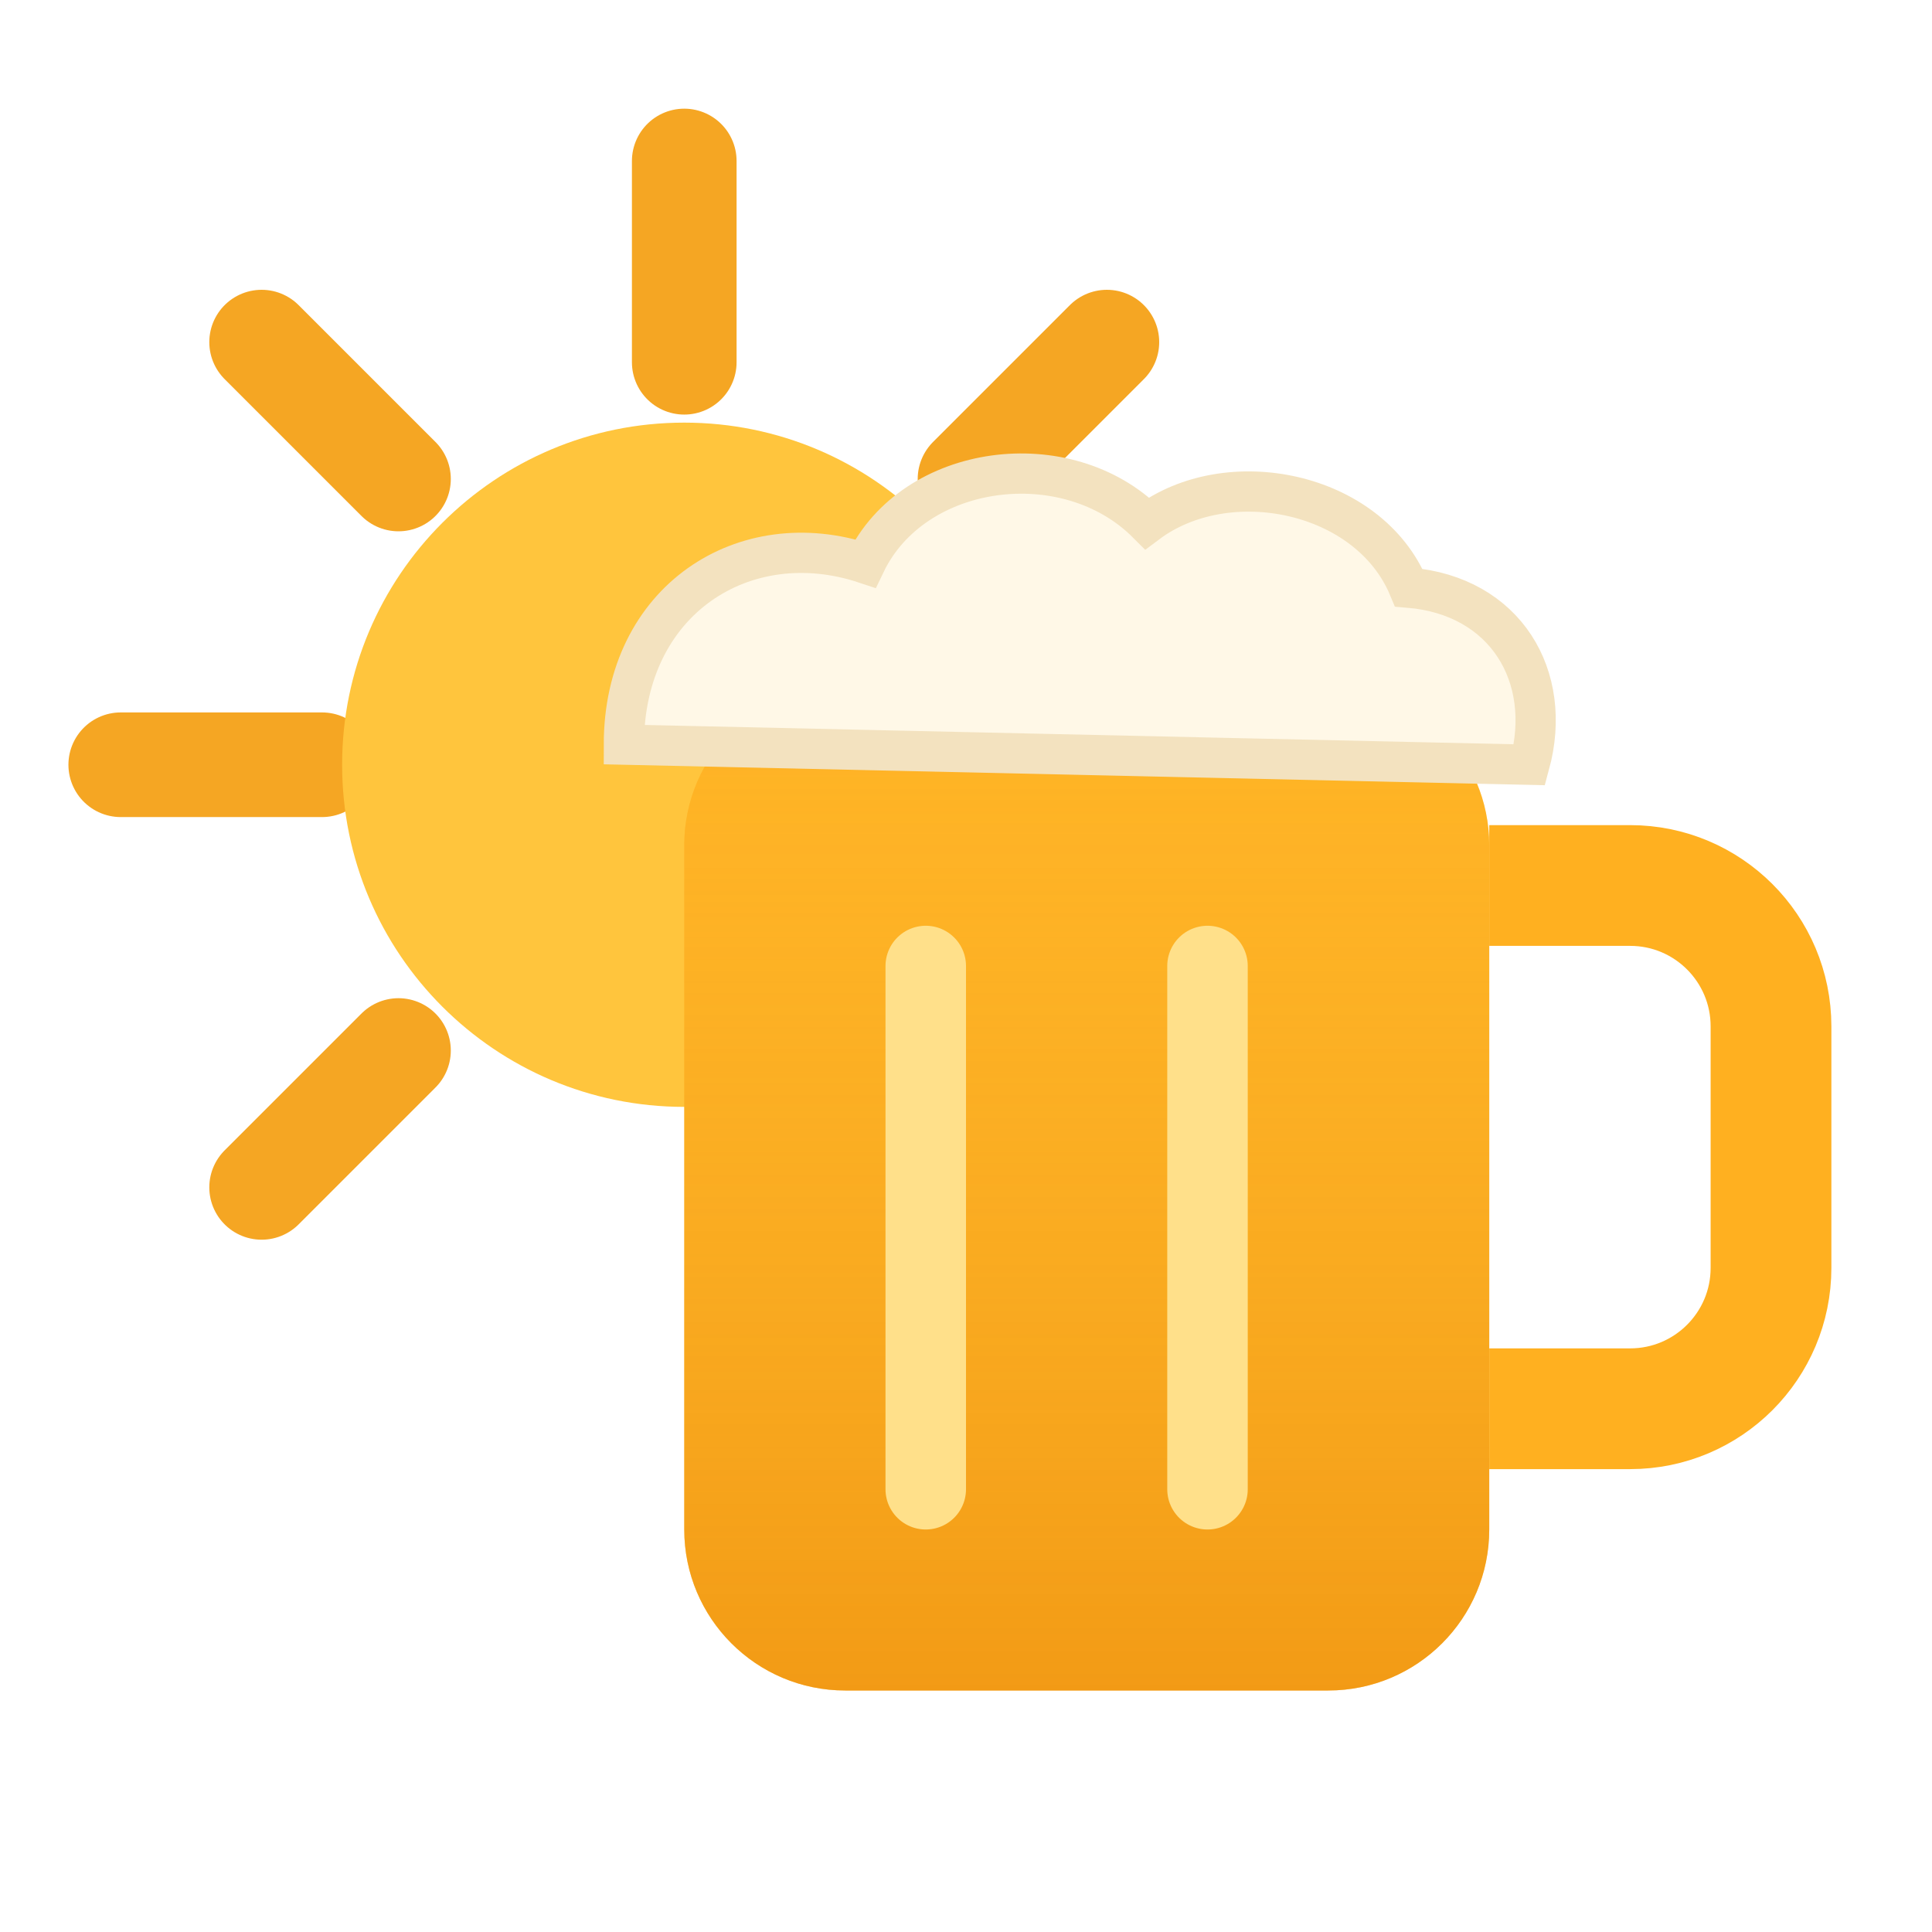
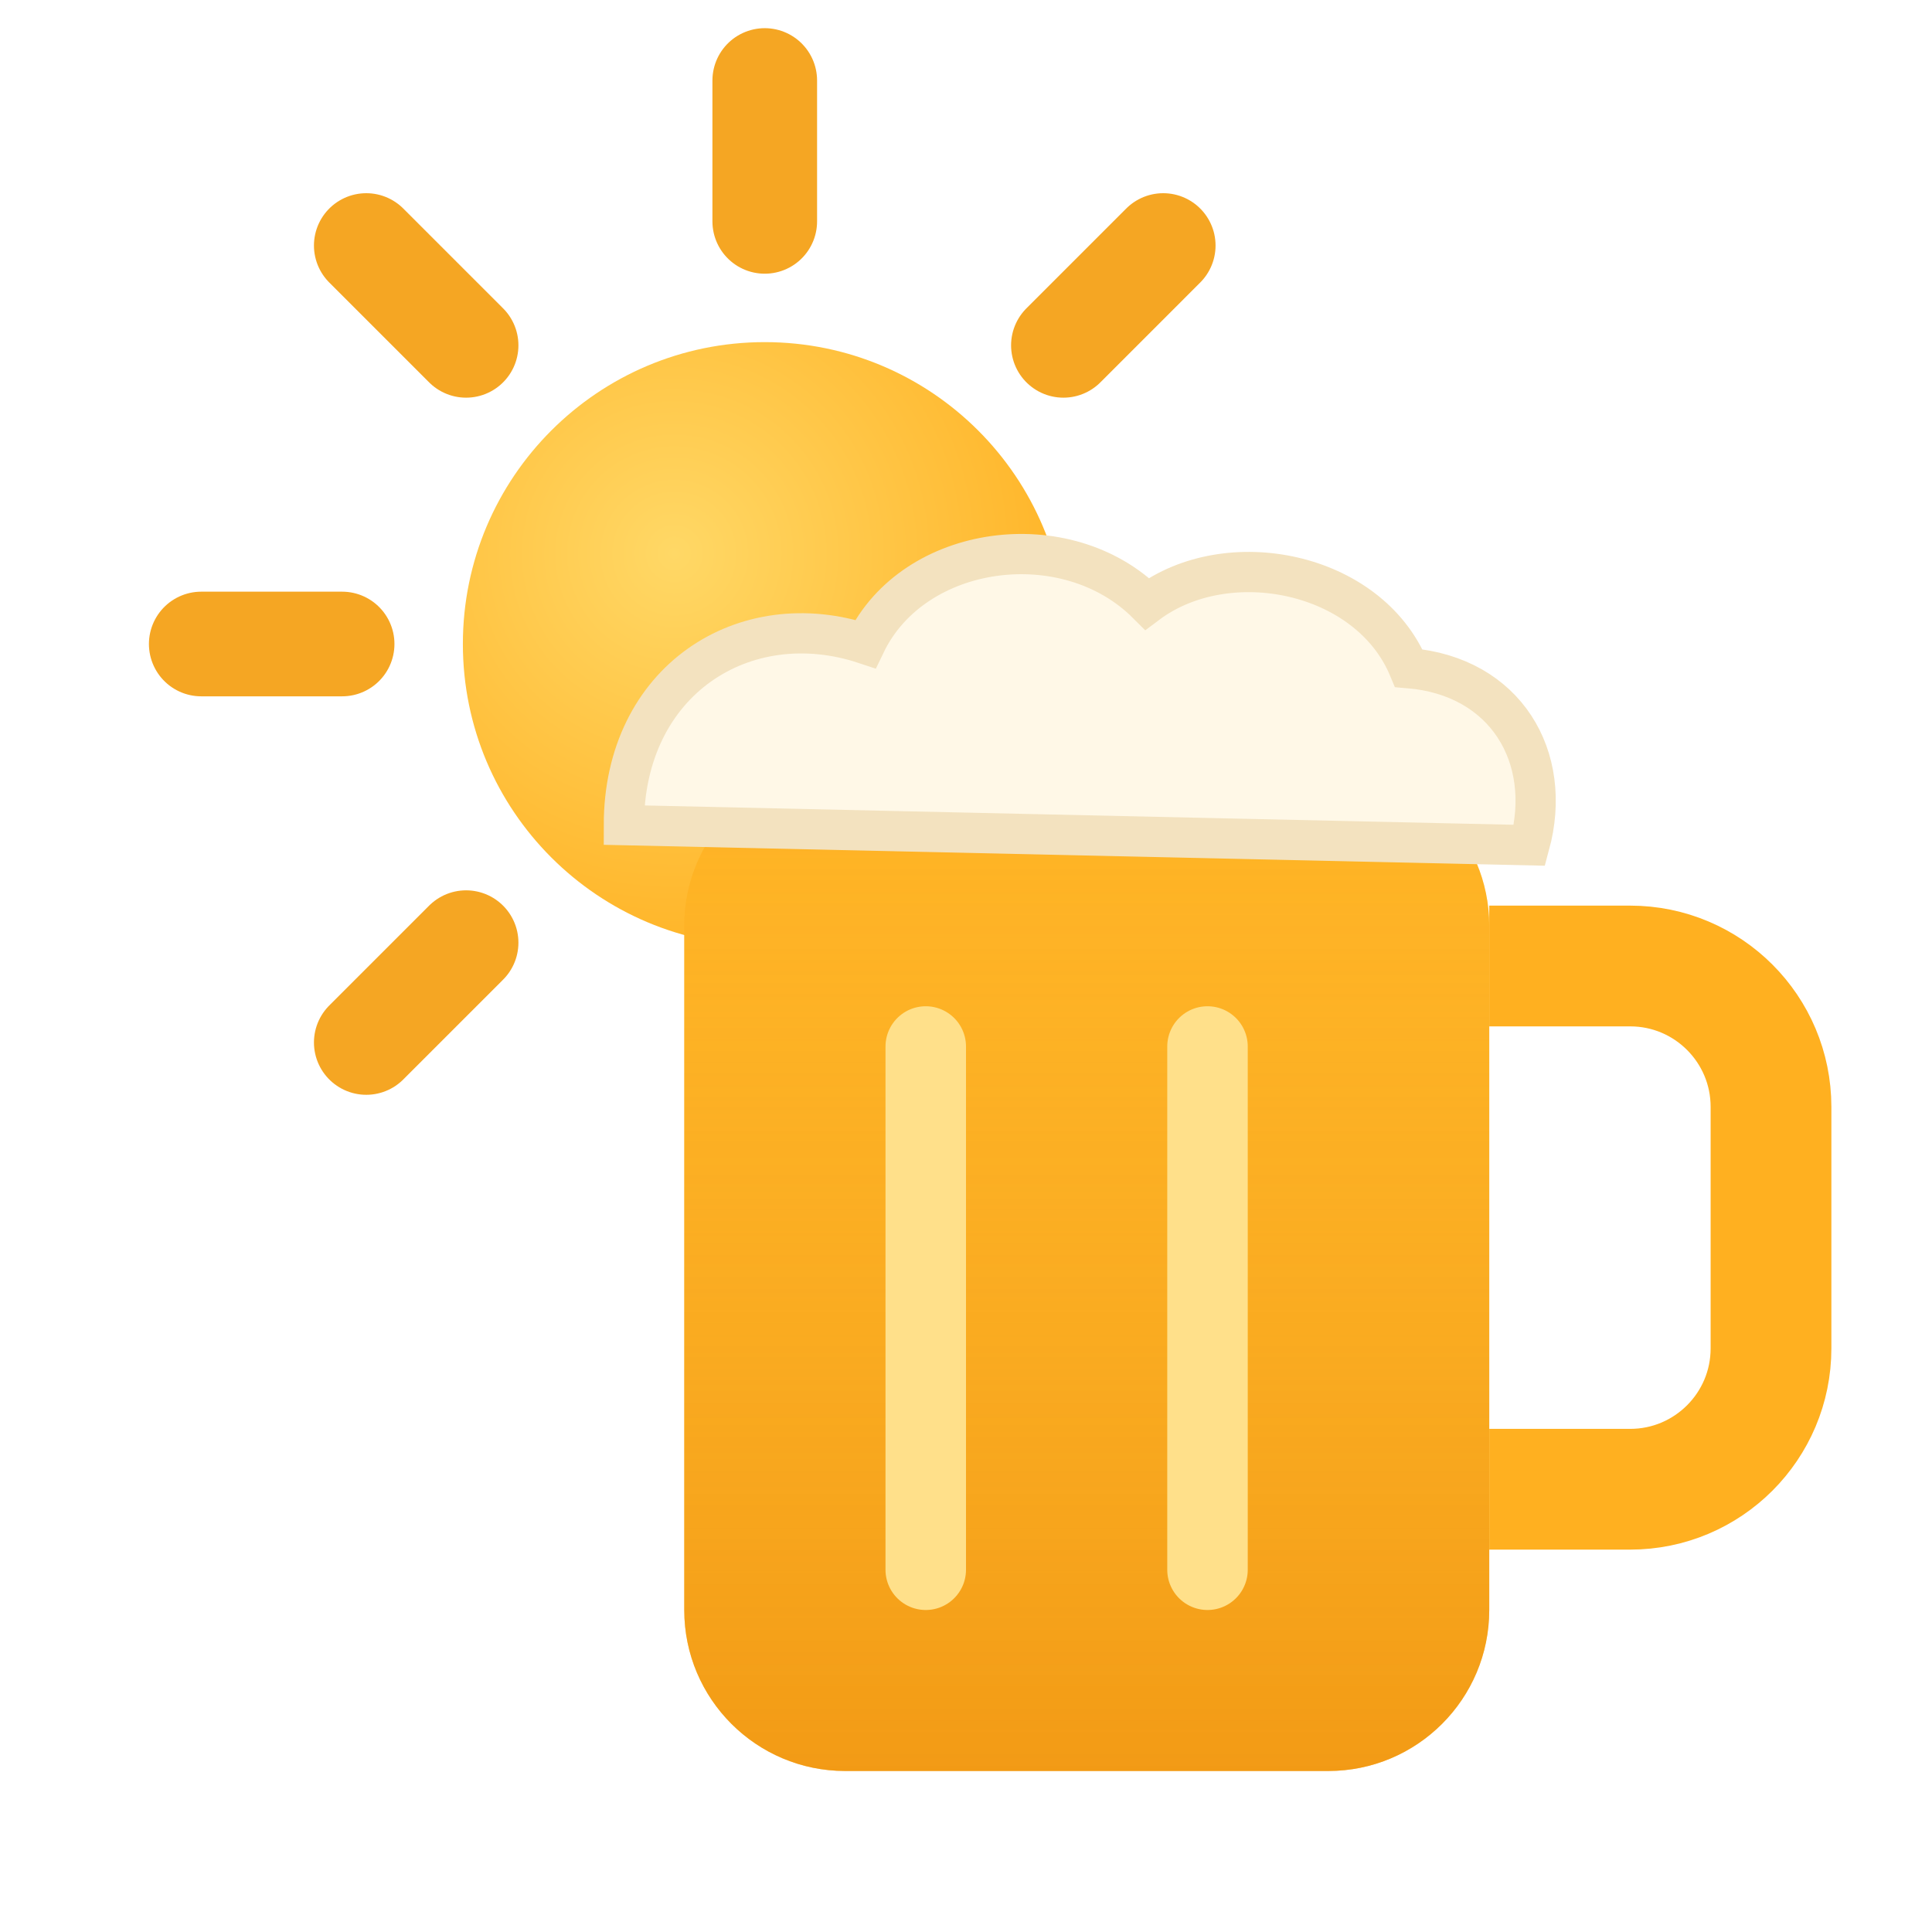
<svg xmlns="http://www.w3.org/2000/svg" viewBox="0 0 48 48">
  <defs>
+     <radialGradient id="sun" cx="0.35" cy="0.35" r="0.75">
+       <stop offset="0" stop-color="#FFD866" />
+       <stop offset="1" stop-color="#FFB020" />
+     </radialGradient>
    <linearGradient id="beer" x1="0" y1="0" x2="0" y2="1">
      <stop offset="0" stop-color="#FFC53D" stop-opacity="0.2" />
      <stop offset="1" stop-color="#E8890C" stop-opacity="0.55" />
    </linearGradient>
  </defs>
-   <g stroke="#F5A623" stroke-width="2.6" stroke-linecap="round">
-     <path d="M17 4v5M6.5 8.5l3.4 3.4M3 19h5M6.5 29.5l3.4-3.4M27.5 8.5l-3.4 3.4" />
-   </g>
-   <circle cx="17" cy="19" r="8.5" fill="#FFC53D" />
-   <rect x="17" y="17" width="20" height="25" rx="4" fill="#FFB020" />
-   <rect x="17" y="17" width="20" height="25" rx="4" fill="url(#beer)" />
-   <path d="M37 22h3.5a3.5 3.5 0 0 1 3.5 3.5v6a3.5 3.5 0 0 1-3.5 3.5H37" fill="none" stroke="#FFB020" stroke-width="3" />
-   <path d="M15.5 18.5c0-3.6 3-5.5 6-4.5 1.2-2.5 5-3 7-1 2-1.5 5.5-.8 6.5 1.6 2.4.2 3.6 2.2 3 4.4z" fill="#FFF8E7" stroke="#F3E2BF" />
-   <path d="M23 24v13M30 24v13" stroke="#FFE08A" stroke-width="2" stroke-linecap="round" />
+   <path d="M19.00 5.50L19.00 2.00M26.42 8.58L28.90 6.10M29.50 16.00L33.00 16.00M26.42 23.42L28.90 25.90M19.00 26.50L19.00 30.00M11.58 23.42L9.10 25.90M8.50 16.00L5.00 16.00M11.58 8.58L9.10 6.10" stroke="#F5A623" stroke-width="2.6" stroke-linecap="round" />
+   <circle cx="19" cy="16" r="7.5" fill="url(#sun)" />
+   <rect x="17" y="19" width="20" height="25" rx="4" fill="#FFB020" />
+   <rect x="17" y="19" width="20" height="25" rx="4" fill="url(#beer)" />
+   <path d="M37 24h3.5a3.5 3.5 0 0 1 3.5 3.5v6a3.5 3.5 0 0 1-3.5 3.5H37" fill="none" stroke="#FFB020" stroke-width="3" />
+   <path d="M15.5 20.5c0-3.6 3-5.5 6-4.5 1.2-2.5 5-3 7-1 2-1.5 5.5-.8 6.5 1.6 2.4.2 3.6 2.2 3 4.4z" fill="#FFF8E7" stroke="#F3E2BF" />
+   <path d="M23 26v13M30 26v13" stroke="#FFE08A" stroke-width="2" stroke-linecap="round" />
</svg>
